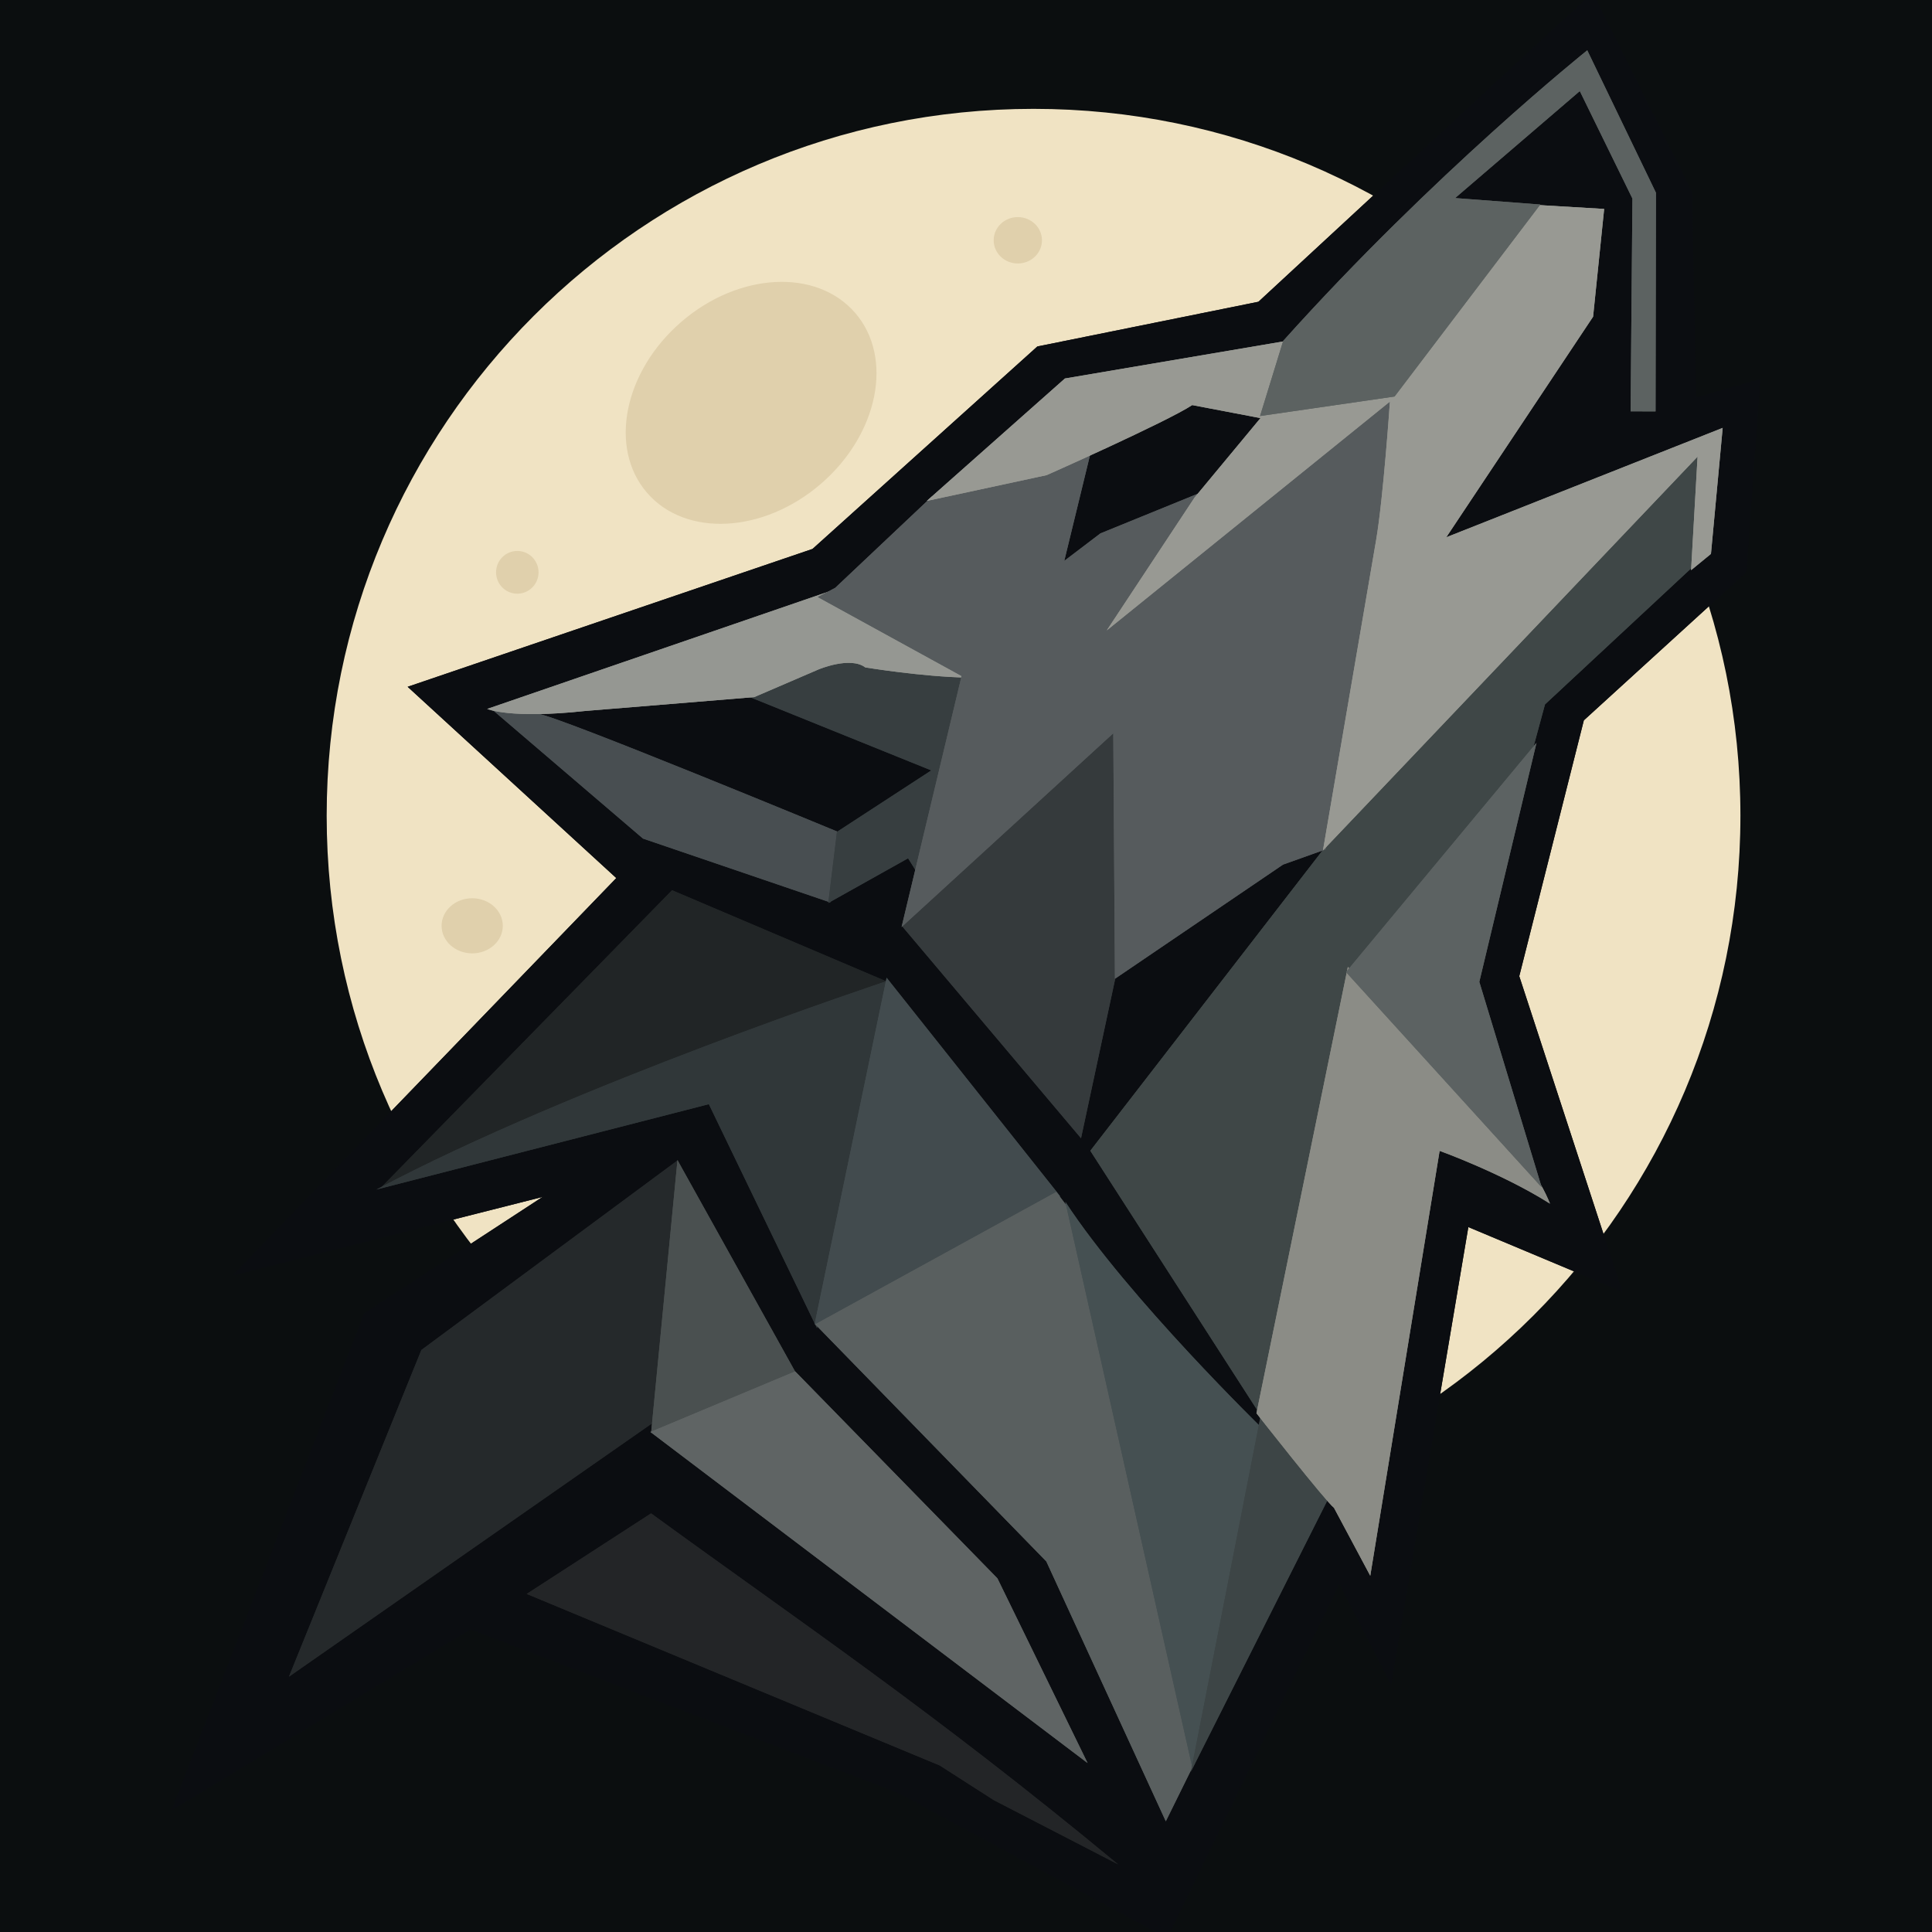
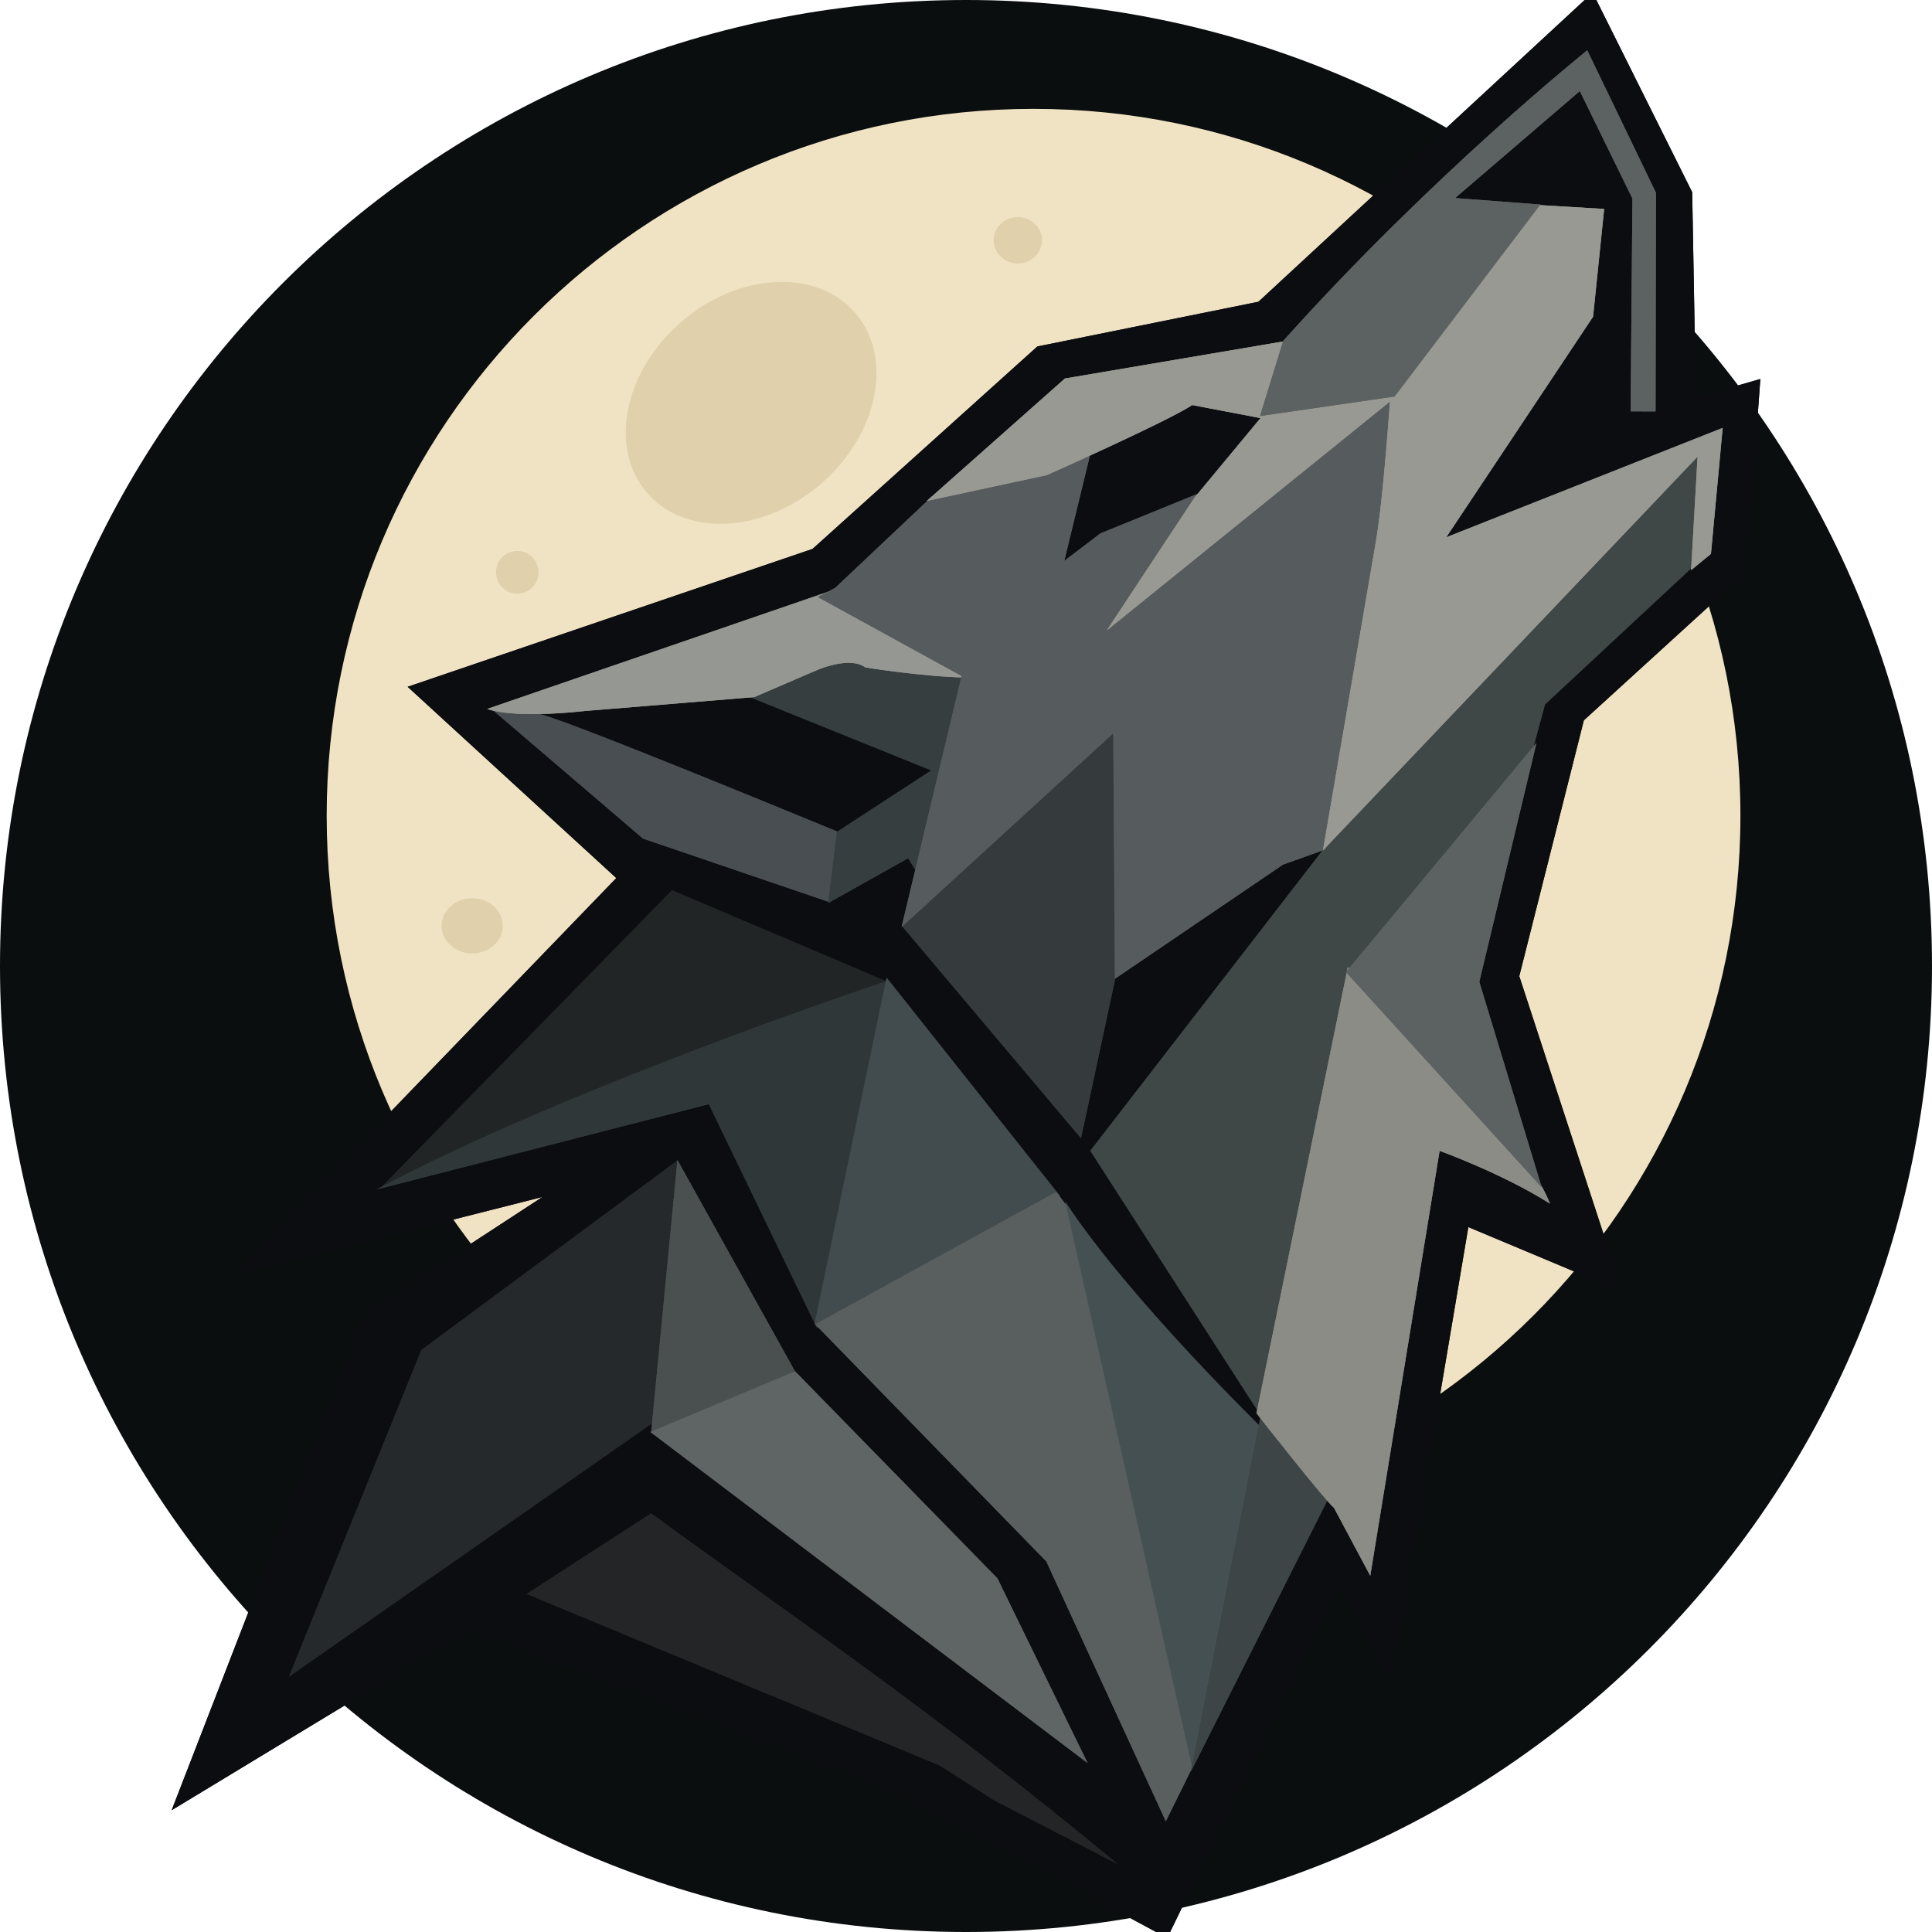
<svg xmlns="http://www.w3.org/2000/svg" width="100%" height="100%" viewBox="0 0 1024 1024" version="1.1" xml:space="preserve" style="fill-rule:evenodd;clip-rule:evenodd;stroke-linecap:round;stroke-linejoin:round;stroke-miterlimit:1.5;">
  <g id="Background">
-     <rect x="-34.647" y="-30.271" width="1078.45" height="1072.17" style="fill:rgb(11,14,15);" />
+     <circle cx="512" cy="512" r="512" style="fill:rgb(11,14,15);" />
    <path d="M1043.8,-30.271L1043.8,1041.9L-34.647,1041.9L-34.647,-30.271L1043.8,-30.271ZM1042.84,-29.308L-33.684,-29.308L-33.684,1040.93L1042.84,1040.93L1042.84,-29.308Z" style="fill:rgb(11,14,15);" />
  </g>
  <g transform="matrix(1,0,0,1,21.6804,16.1954)">
    <g id="Moon" transform="matrix(1.62778,0,0,1.62778,-307.815,-185.919)">
      <g transform="matrix(1.01182,0,0,1.01182,46.5319,8.30777)">
        <circle cx="460.342" cy="357.342" r="227.169" style="fill:rgb(240,227,195);stroke:rgb(240,227,195);stroke-width:0.61px;" />
      </g>
      <g transform="matrix(0.637761,0.737651,-0.739541,0.639394,319.682,-231.426)">
        <ellipse cx="429.695" cy="234.436" rx="35.387" ry="45.497" style="fill:rgb(224,208,172);stroke:rgb(224,208,172);stroke-width:0.63px;" />
      </g>
      <g transform="matrix(1,0,0,1,-4.55536,-0.62119)">
        <ellipse cx="511.749" cy="183.128" rx="7.558" ry="7.247" style="fill:rgb(224,208,172);stroke:rgb(224,208,172);stroke-width:0.61px;" />
      </g>
      <g transform="matrix(0.808162,0,0,0.813347,65.5206,53.0033)">
        <circle cx="344.857" cy="292.146" r="8.179" style="fill:rgb(224,208,172);stroke:rgb(224,208,172);stroke-width:0.76px;" />
      </g>
      <g transform="matrix(1.09369,0,0,0.893617,-23.856,42.7917)">
        <ellipse cx="323.116" cy="406.134" rx="8.8" ry="9.732" style="fill:rgb(224,208,172);stroke:rgb(224,208,172);stroke-width:0.62px;" />
      </g>
    </g>
    <g id="Wolf" transform="matrix(1.62778,0,0,1.62778,-307.815,-185.919)">
      <path d="M251.491,519.587L376.457,390.173L308.514,327.893L440.355,283.002L513.554,217.082L585.541,202.523L694.364,101.861L726.777,166.849L727.969,233.735L748.964,227.669L744.401,290.563L691.498,338.812L670.469,422.122L704.036,524.844L653.888,503.815L628.749,652.805L611.897,619.985L555.614,735.749L503.848,622.107L433.075,550.525L397.486,482.583L251.491,519.587Z" style="fill:rgb(11,13,17);" />
      <path d="M251.491,519.587L376.457,390.173L308.514,327.893L440.355,283.002L513.554,217.082L585.541,202.523L694.364,101.861L726.777,166.849L727.969,233.735L748.964,227.669L744.401,290.563L691.498,338.812L670.469,422.122L704.036,524.844L653.888,503.815L628.749,652.805L611.897,619.985L555.614,735.749L503.848,622.107L433.075,550.525L397.486,482.583L251.491,519.587ZM281.075,502.429L402.351,471.69L440.719,544.939L511.678,616.709L555.89,713.767L603.477,615.891L620.227,615.709L624.205,623.457L644.655,502.257L657.509,495.18L688.776,508.292L660.727,422.456L683.109,333.791L735.332,286.161L738.653,240.394L730.568,242.73L718.607,233.902L717.453,169.133L691.557,117.212L589.971,211.18L517.919,225.752L445.192,291.246L326.486,331.665L389.867,389.764L281.075,502.429Z" style="fill:rgb(11,13,17);" />
      <path d="M318.126,630.656L467.941,687.918L554.651,734.662L550.444,698.435L388.943,575.265L318.126,630.656Z" style="fill:rgb(11,13,17);" />
      <path d="M318.126,630.656L388.943,575.265L550.444,698.435L554.651,734.662L467.941,687.918L318.126,630.656ZM319.316,630.477L468.188,687.379L553.932,733.602L549.885,698.753L388.948,576.012L319.316,630.477Z" style="fill:rgb(11,13,17);" />
      <path d="M231.675,693.689L388.022,599.015L548.439,717.724L579.07,647.99L421.347,449.016L294.36,531.922L231.675,693.689Z" style="fill:rgb(11,13,17);" />
      <path d="M231.675,693.689L294.36,531.922L421.347,449.016L579.07,647.99L548.439,717.724L388.022,599.015L231.675,693.689ZM256.654,663.913L388.721,583.941L543.277,698.313L564.56,649.86L418.627,465.759L304.588,540.211L256.654,663.913Z" style="fill:rgb(11,13,17);" />
      <path d="M396.49,482.04L312.982,543.839L269.864,650.216L389.852,566.501L400.136,515.158L396.49,482.04Z" style="fill:rgb(37,41,43);" />
      <path d="M396.49,482.04L400.136,515.158L389.852,566.501L269.864,650.216L312.982,543.839L396.49,482.04ZM396.014,483.129L313.468,544.216L271.163,648.589L389.318,566.151L399.538,515.131L396.014,483.129Z" style="fill:rgb(37,41,43);" />
      <path d="M434.805,551.075L396.373,482.015L387.804,570.714L413.748,563.791L434.805,551.075Z" style="fill:rgb(74,80,80);" />
      <path d="M434.805,551.075L413.748,563.791L387.804,570.714L396.373,482.015L434.805,551.075ZM434.01,550.864L396.779,483.963L388.475,569.923L413.514,563.241L434.01,550.864Z" style="fill:rgb(74,80,80);" />
      <path d="M464.305,423.762L394.606,394.133L299.689,491.108L403.723,452.509L464.305,423.762Z" style="fill:rgb(33,37,38);" />
      <path d="M464.305,423.762L403.723,452.509L299.689,491.108L394.606,394.133L464.305,423.762ZM462.862,423.792L394.746,394.835L301.96,489.634L403.492,451.963L462.862,423.792Z" style="fill:rgb(33,37,38);" />
      <path d="M464.716,423.659C464.716,423.659 362.344,457.56 298.336,491.593L406.59,463.795L441.807,536.729L464.716,423.659Z" style="fill:rgb(48,55,57);" />
      <path d="M464.716,423.659L441.807,536.729L406.59,463.795L298.336,491.593C362.344,457.56 464.716,423.659 464.716,423.659ZM463.933,424.544C453.634,427.993 363.527,458.487 303.115,489.755L406.912,463.101L441.576,534.889L463.933,424.544Z" style="fill:rgb(48,55,57);" />
      <path d="M520.937,493.726L464.472,422.63L441.018,535.486L490.646,517.914L520.937,493.726Z" style="fill:rgb(66,75,78);" />
      <path d="M520.937,493.726L490.646,517.914L441.018,535.486L464.472,422.63L520.937,493.726ZM520.106,493.632L464.794,423.987L441.812,534.577L490.354,517.39L520.106,493.632Z" style="fill:rgb(66,75,78);" />
      <path d="M441.237,535.475L516.478,612.681L555.38,697.292L565.576,676.614L562.417,574.731L524.143,498.225L519.72,492.391L441.237,535.475Z" style="fill:rgb(89,95,95);" />
      <path d="M441.237,535.475L519.72,492.391L524.143,498.225L562.417,574.731L565.576,676.614L555.38,697.292L516.478,612.681L441.237,535.475ZM442.204,535.619L516.973,612.341L555.399,695.916L564.98,676.485L561.829,574.88L523.639,498.539L519.557,493.155L442.204,535.619Z" style="fill:rgb(89,95,95);" />
      <path d="M522.674,495.611L564.015,679.795L587.688,570.265C587.688,570.265 543.162,526.979 522.674,495.611Z" style="fill:rgb(69,80,82);" />
      <path d="M522.674,495.611C543.162,526.979 587.688,570.265 587.688,570.265L564.015,679.795L522.674,495.611ZM523.95,498.589L564.004,677.043L587.041,570.46C583.643,567.137 544.222,528.371 523.95,498.589Z" style="fill:rgb(69,80,82);" />
      <path d="M563.564,681.095L614.451,579.966L587.311,559.934L563.564,681.095Z" style="fill:rgb(61,69,70);" />
      <path d="M563.564,681.095L587.311,559.934L614.451,579.966L563.564,681.095ZM564.974,676.975L613.698,580.146L587.712,560.966L564.974,676.975Z" style="fill:rgb(61,69,70);" />
      <path d="M450.275,375.8C450.275,375.8 356.647,337.049 351.05,336.717C345.453,336.385 336.299,335.532 336.299,335.532L385.152,377.318L446.101,398.093L450.275,375.8Z" style="fill:rgb(72,78,81);" />
      <path d="M450.275,375.8L446.101,398.093L385.152,377.318L336.299,335.532C336.299,335.532 345.453,336.385 351.05,336.717C356.647,337.049 450.275,375.8 450.275,375.8ZM449.605,376.164C444.098,373.887 388.788,351.044 363.31,341.464C356.691,338.975 352.119,337.374 351.015,337.308C346.969,337.068 341.066,336.556 338.096,336.29L385.451,376.794L445.645,397.312L449.605,376.164Z" style="fill:rgb(72,78,81);" />
      <path d="M416.102,329.697L479.027,355.118L448.306,375.128L445.479,398.279L471.465,383.73L475.647,390.437L500.183,340.074L499.372,319.809L477.834,313.44L439.737,315.293L416.102,329.697Z" style="fill:rgb(55,62,64);" />
      <path d="M416.102,329.697L439.737,315.293L477.834,313.44L499.372,319.809L500.183,340.074L475.647,390.437L471.465,383.73L445.479,398.279L448.306,375.128L479.027,355.118L416.102,329.697ZM417.415,329.589L479.249,354.569L479.35,355.614L448.86,375.474L446.208,397.193L471.669,382.937L475.583,389.216L499.586,339.949L498.798,320.257L477.762,314.037L439.916,315.877L417.415,329.589Z" style="fill:rgb(55,62,64);" />
      <path d="M334.419,335.1C334.419,335.1 341.84,338.413 366.356,335.763L421.351,331.257L442.29,322.246C442.29,322.246 452.626,317.873 457.529,321.583C457.529,321.583 476.082,324.631 490.659,324.896L445.47,296.935L334.419,335.1Z" style="fill:rgb(149,151,146);" />
      <path d="M334.419,335.1L445.47,296.935L490.659,324.896C476.082,324.631 457.529,321.583 457.529,321.583C452.626,317.873 442.29,322.246 442.29,322.246L421.351,331.257L366.356,335.763C341.84,338.413 334.419,335.1 334.419,335.1ZM336.347,335.064C339.675,335.855 348.373,337.112 366.3,335.174L421.207,330.675L442.057,321.702L442.059,321.701C442.059,321.701 445.859,320.093 449.98,319.626C452.771,319.309 455.698,319.533 457.766,321.022C459.405,321.287 475.099,323.773 488.483,324.246L445.397,297.586L336.347,335.064Z" style="fill:rgb(149,151,146);" />
      <path d="M530.799,478.964L586.436,565.405L640.58,414.438L675.184,347.131L678.848,333.629L726.803,288.983L731.944,255.842L729.93,250.353L716.103,257.023L614.665,370.551L607.627,379.618L530.799,478.964Z" style="fill:rgb(63,71,71);" />
      <path d="M530.799,478.964L607.627,379.618L614.665,370.551L716.103,257.023L729.93,250.353L731.944,255.842L726.803,288.983L678.848,333.629L675.184,347.131L640.58,414.438L586.436,565.405L530.799,478.964ZM531.523,478.995L586.284,564.075L640.036,414.202L674.629,346.916L678.321,333.311L726.25,288.69L731.336,255.903L729.599,251.17L716.466,257.505L615.12,370.93L608.094,379.981L531.523,478.995Z" style="fill:rgb(63,71,71);" />
      <path d="M584.899,564.432C584.899,564.432 607.248,592.918 610.143,595.234L621.954,617.352L644.535,478.994C644.535,478.994 664.962,486.349 680.479,496.192C680.479,496.192 676.842,486.848 672.674,484.185L614.659,419.106L584.899,564.432Z" style="fill:rgb(139,140,134);" />
      <path d="M584.899,564.432L614.659,419.106L672.674,484.185C676.842,486.848 680.479,496.192 680.479,496.192C664.962,486.349 644.535,478.994 644.535,478.994L621.954,617.352L610.143,595.234C607.248,592.918 584.899,564.432 584.899,564.432ZM585.534,564.282C587.592,566.904 607.775,592.582 610.513,594.772L610.608,594.848L621.652,615.529L643.951,478.899L644.735,478.437C644.735,478.437 663.867,485.327 679.202,494.701C678.636,493.438 677.77,491.637 676.714,489.865C675.465,487.771 673.958,485.708 672.355,484.683L672.286,484.639L615.002,420.381L585.534,564.282Z" style="fill:rgb(139,140,134);" />
      <path d="M614.062,420.788L677.765,490.854L657.46,423.966L676.078,346.148L614.062,420.788Z" style="fill:rgb(92,98,98);" />
      <path d="M614.062,420.788L676.078,346.148L657.46,423.966L677.765,490.854L614.062,420.788ZM614.846,420.77L676.435,488.511L656.848,423.984L674.912,348.477L614.846,420.77Z" style="fill:rgb(92,98,98);" />
      <path d="M527.773,474.887L540.974,413.312L544.274,338.97L528.121,338.535L469.511,405.83L527.773,474.887Z" style="fill:rgb(53,58,60);" />
      <path d="M527.773,474.887L469.511,405.83L528.121,338.535L544.274,338.97L540.974,413.312L527.773,474.887ZM527.448,473.583L540.385,413.236L543.656,339.545L528.384,339.135L470.29,405.836L527.448,473.583Z" style="fill:rgb(53,58,60);" />
      <path d="M469.343,406.115L538.275,343.024L538.815,422.963L593.546,385.788L607.461,380.818L638.437,251.115L629.492,224.611L571.484,262.715L534.078,277.95L522.317,286.895L532.222,246.214L479.228,265.942L447.734,295.672L442.076,298.66L488.892,324.358L469.343,406.115Z" style="fill:rgb(86,91,93);" />
      <path d="M469.343,406.115L488.892,324.358L442.076,298.66L447.734,295.672L479.228,265.942L532.222,246.214L522.317,286.895L534.078,277.95L571.484,262.715L629.492,224.611L638.437,251.115L607.461,380.818L593.546,385.788L538.815,422.963L538.275,343.024L469.343,406.115ZM470.368,404.375L537.875,342.587L538.867,343.02L539.399,421.851L593.276,385.256L606.959,380.369L637.822,251.143L629.176,225.526L571.761,263.242L534.374,278.468L522.675,287.366L521.742,286.755L531.383,247.158L479.547,266.455L448.082,296.158L443.324,298.67L489.573,324.057L470.368,404.375Z" style="fill:rgb(86,91,93);" />
      <path d="M726.418,289.92L732.885,284.619L736.702,243.591L646.694,279.212L694.508,207.387L698.112,172.295L669.382,170.599L596.74,214.914L522.529,227.508L477.557,267.376L516.571,258.979C516.571,258.979 555.584,241.677 563.981,236.165L586.202,240.405L564.744,266.273L536.162,309.528L628.354,235.02C628.354,235.02 626.233,266.231 623.859,280.14L606.557,381.152L728.526,252.955L726.418,289.92Z" style="fill:rgb(152,153,147);" />
      <path d="M726.418,289.92L728.526,252.955L606.557,381.152L623.859,280.14C626.233,266.231 628.354,235.02 628.354,235.02L536.162,309.528L564.744,266.273L586.202,240.405L563.981,236.165C555.584,241.677 516.571,258.979 516.571,258.979L477.557,267.376L522.529,227.508L596.74,214.914L669.382,170.599L698.112,172.295L694.508,207.387L646.694,279.212L736.702,243.591L732.885,284.619L726.418,289.92ZM727.086,288.607L732.319,284.318L736.023,244.496L646.912,279.763L646.202,278.884L693.934,207.18L697.46,172.85L669.532,171.201L596.951,215.478L522.795,228.064L479.637,266.323L516.387,258.413C518.03,257.684 555.459,241.051 563.656,235.67L563.856,235.538L586.313,239.824L586.657,240.783L565.22,266.626L538.764,306.664L627.982,234.559L628.944,235.06C628.944,235.06 626.82,266.312 624.442,280.24L607.469,379.335L728.097,252.547L729.117,252.989L727.086,288.607Z" style="fill:rgb(152,153,147);" />
      <path d="M706.723,238.2L714.846,238.222L714.974,167.03L692.611,120.646C692.611,120.646 642.639,160.592 593.607,215.256L586.069,239.728L629.862,233.374L677.306,170.862L649.58,168.755L690.18,133.922L707.316,168.92L706.723,238.2Z" style="fill:rgb(92,98,97);" />
      <path d="M706.723,238.2L707.316,168.92L690.18,133.922L649.58,168.755L677.306,170.862L629.862,233.374L586.069,239.728L593.607,215.256C642.639,160.592 692.611,120.646 692.611,120.646L714.974,167.03L714.846,238.222L706.723,238.2ZM707.32,237.609L714.255,237.628L714.382,167.165L692.402,121.575C686.713,126.18 640.025,164.41 594.134,215.555L586.91,239.008L629.537,232.823L676.177,171.37L649.535,169.345L649.195,168.305L689.795,133.473L690.712,133.662L707.909,168.786L707.32,237.609Z" style="fill:rgb(92,98,97);" />
      <path d="M387.575,570.533L434.703,550.819L500.55,618.199L529.911,678.332L387.575,570.533Z" style="fill:rgb(95,100,100);" />
      <path d="M387.575,570.533L434.703,550.819L500.55,618.199L529.911,678.332L387.575,570.533ZM388.752,570.682L528.291,676.362L500.06,618.545L434.56,551.52L388.752,570.682Z" style="fill:rgb(95,100,100);" />
      <path d="M387.778,597.036L347.283,623.267L481.786,679.127L499.401,690.423L539.8,711.292C479.228,661.137 436.108,632.263 387.778,597.036Z" style="fill:rgb(35,37,39);" />
      <path d="M387.778,597.036C436.108,632.263 479.228,661.137 539.8,711.292L499.401,690.423L481.786,679.127L347.283,623.267L387.778,597.036ZM387.758,597.754L348.549,623.152L482.062,678.6L499.697,689.91L535.158,708.229C476.958,660.346 434.804,632.034 387.758,597.754Z" style="fill:rgb(35,37,39);" />
    </g>
  </g>
</svg>
